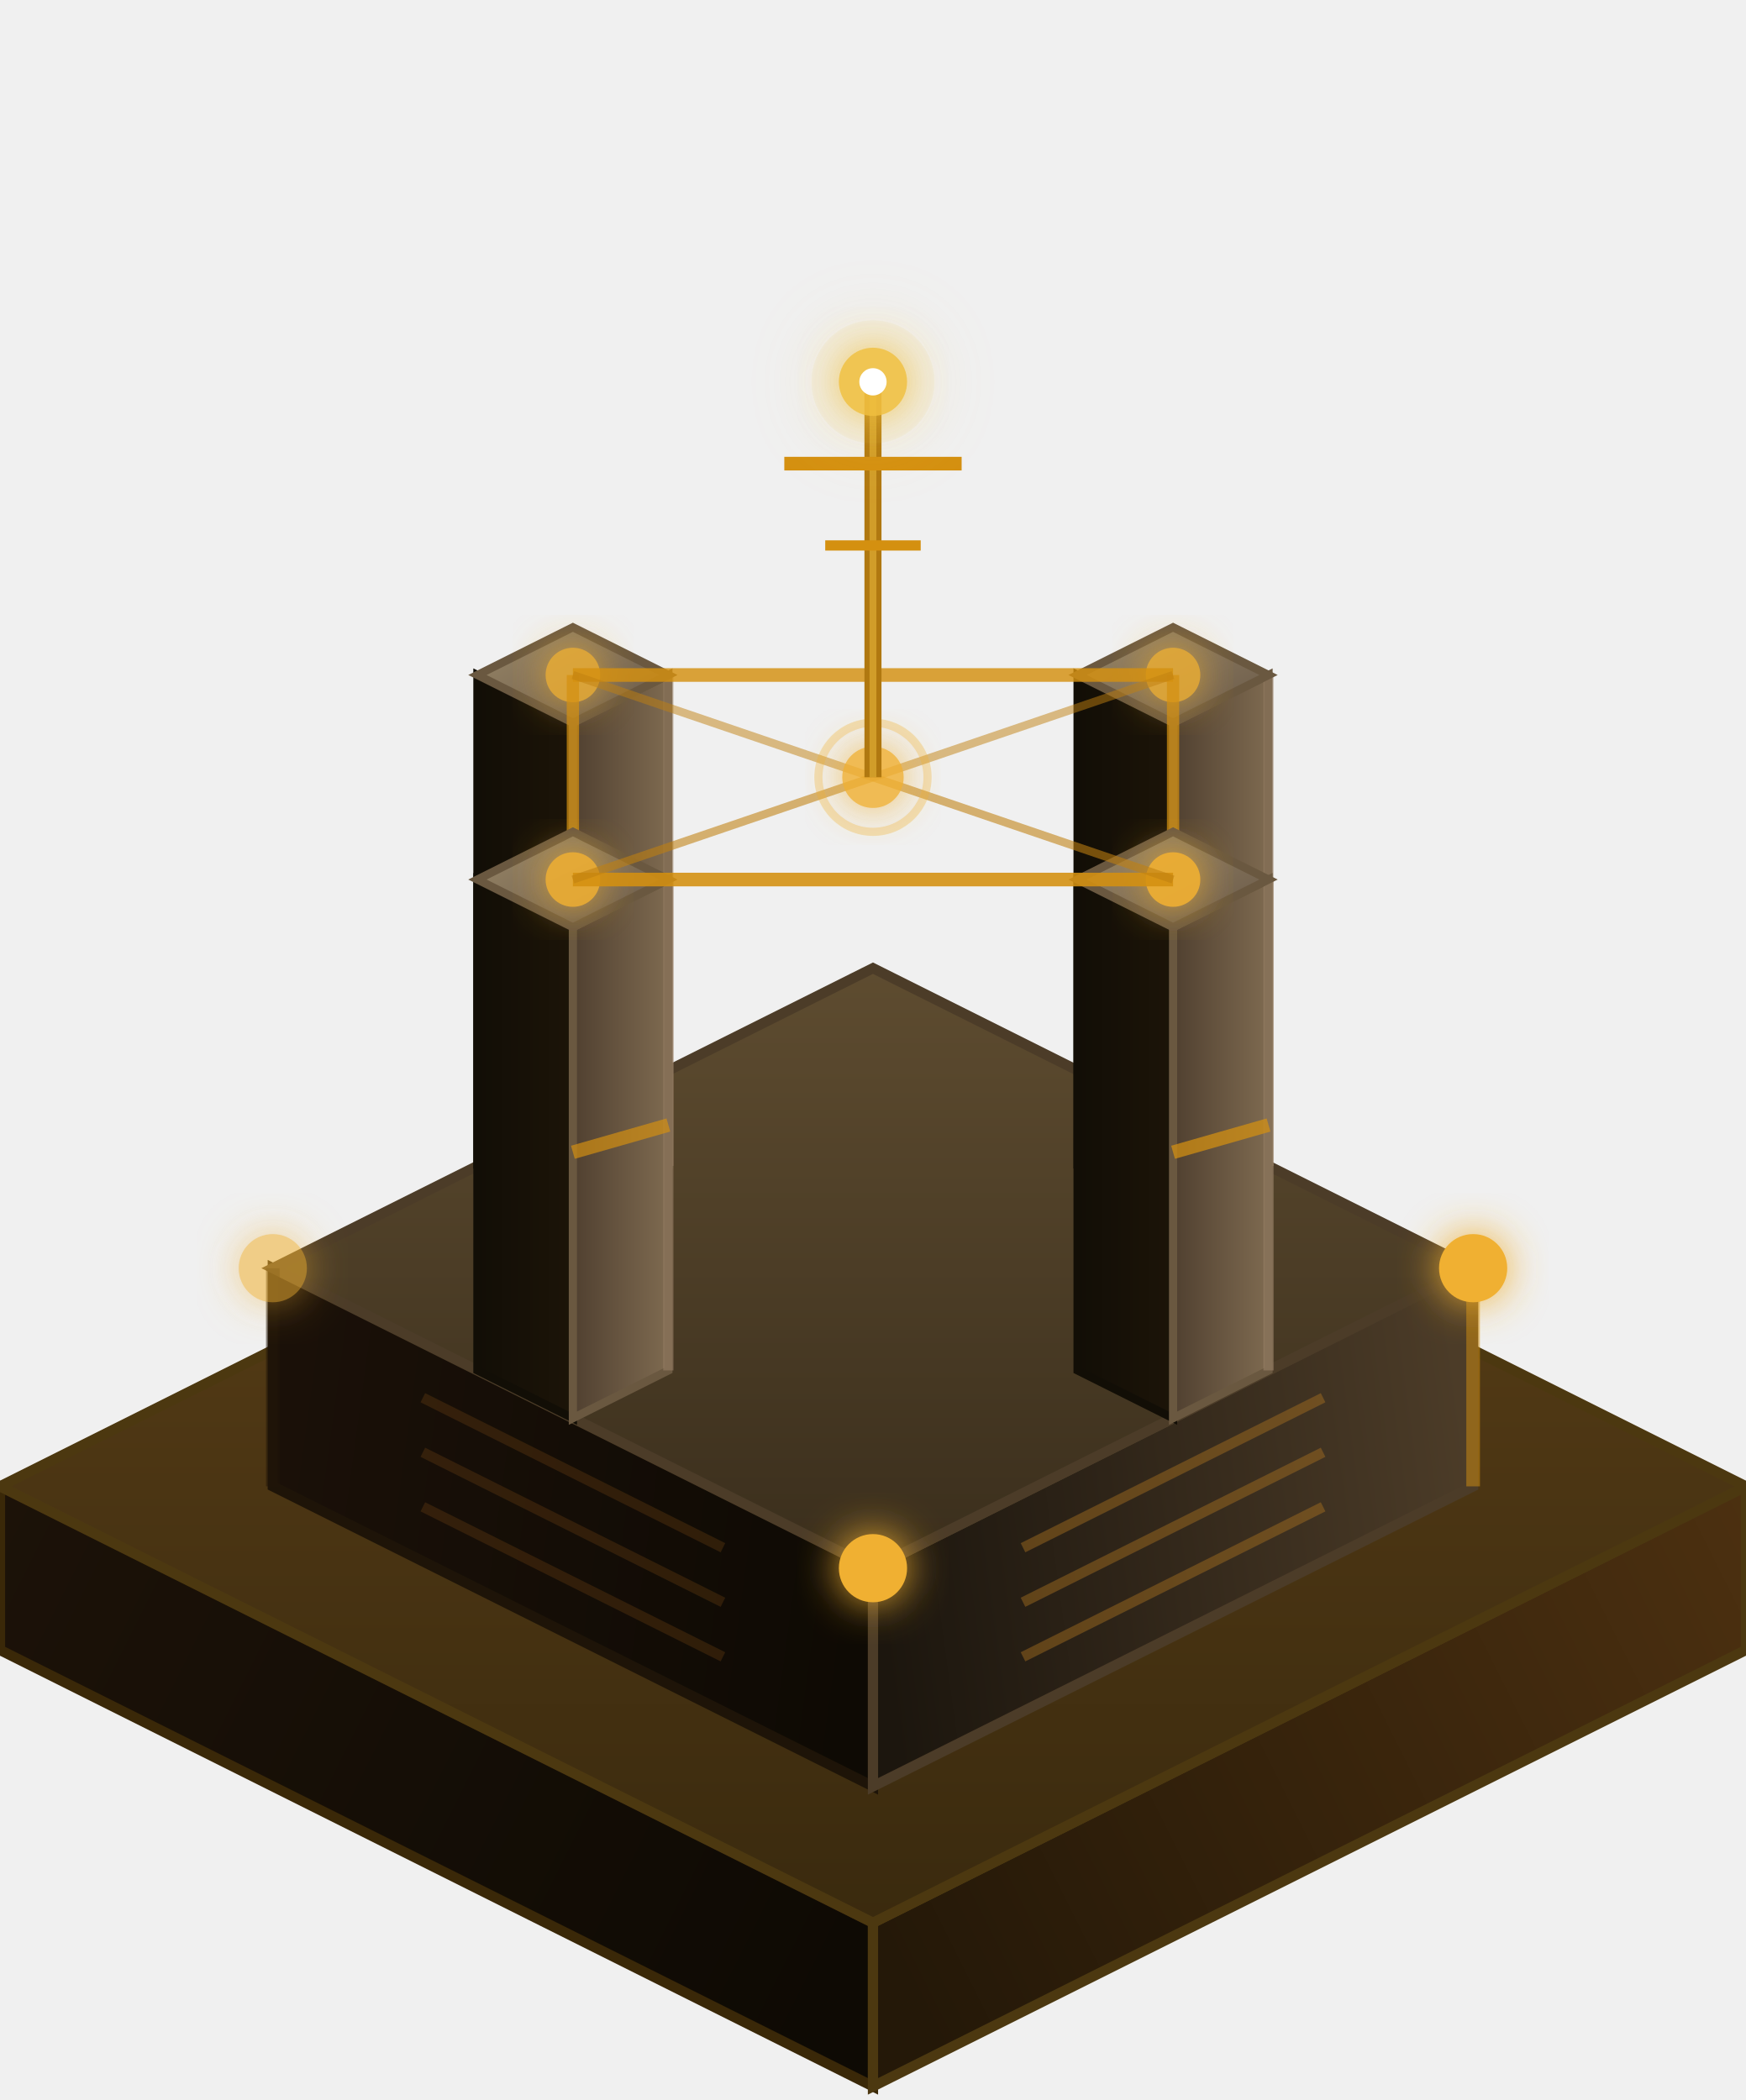
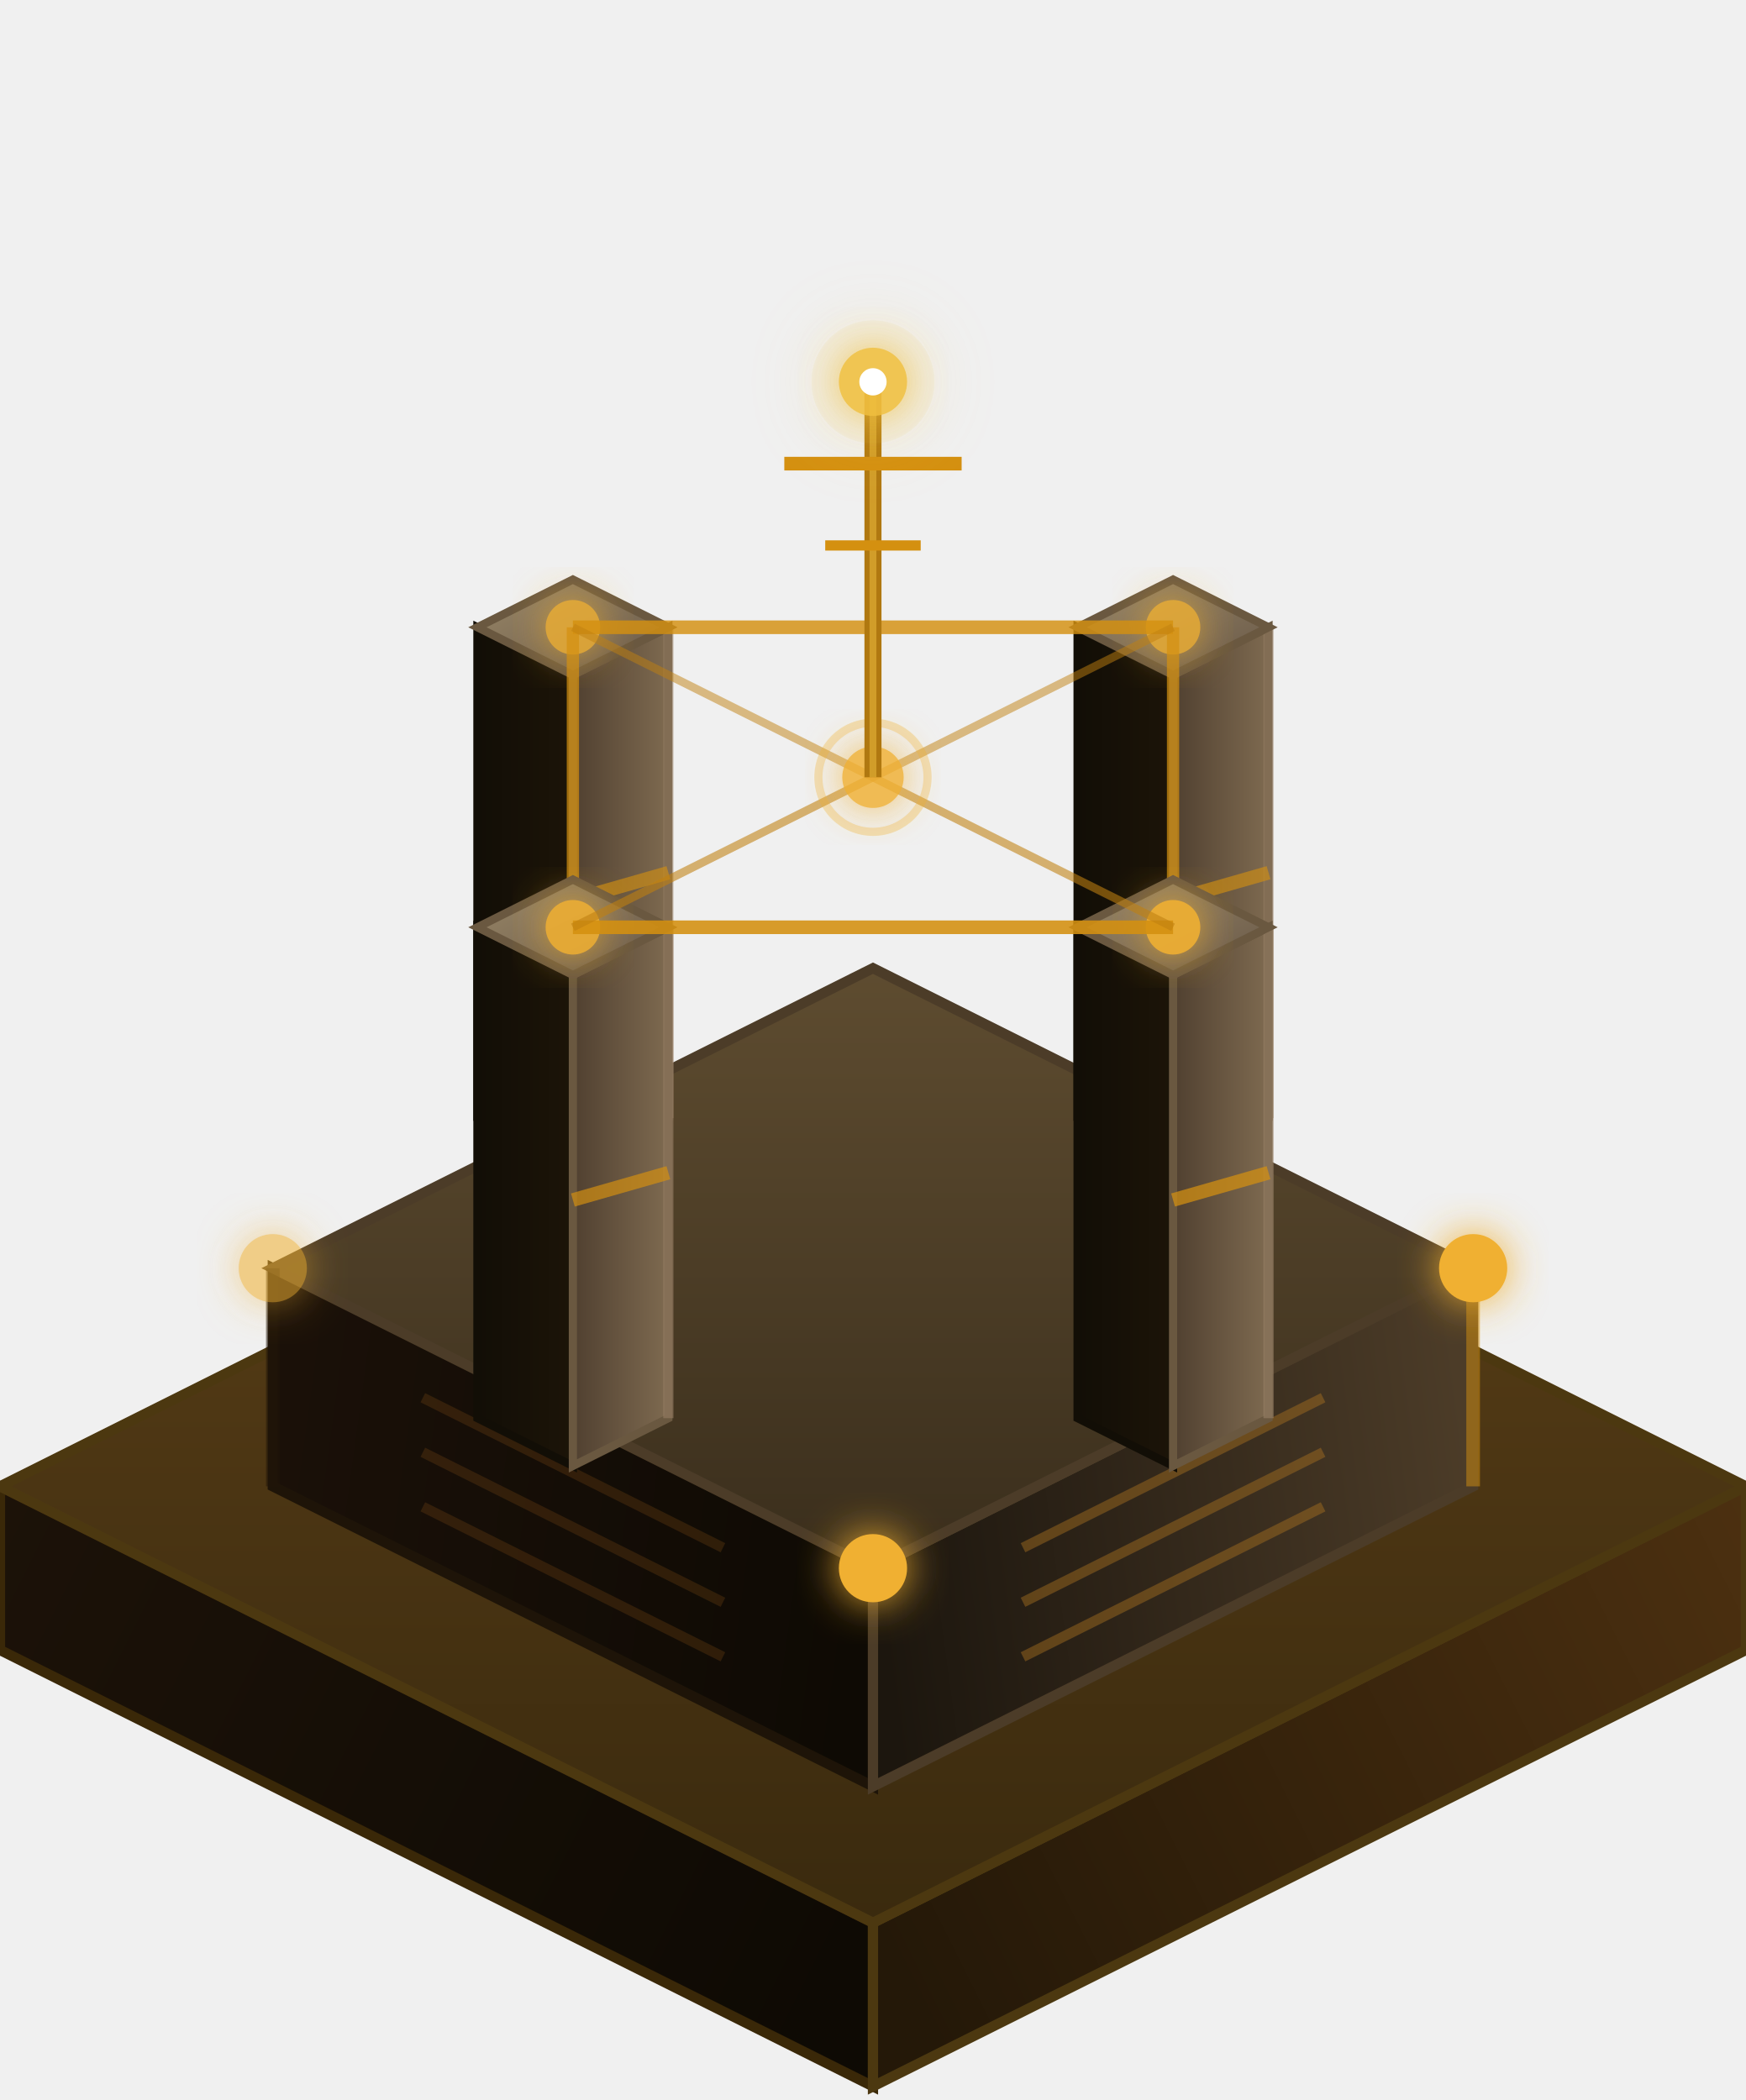
<svg xmlns="http://www.w3.org/2000/svg" viewBox="-128 -178 256 308" width="256" height="308">
  <defs>
    <linearGradient id="fR" gradientUnits="userSpaceOnUse" x1="128" y1="40" x2="0" y2="104">
      <stop offset="0%" stop-color="#4c3010" />
      <stop offset="100%" stop-color="#241808" />
    </linearGradient>
    <linearGradient id="fL" gradientUnits="userSpaceOnUse" x1="-128" y1="40" x2="0" y2="104">
      <stop offset="0%" stop-color="#1c1208" />
      <stop offset="100%" stop-color="#0e0a04" />
    </linearGradient>
    <linearGradient id="fT" gradientUnits="userSpaceOnUse" x1="0" y1="-24" x2="0" y2="104">
      <stop offset="0%" stop-color="#5c4018" />
      <stop offset="100%" stop-color="#3a2a0e" />
    </linearGradient>
    <linearGradient id="bR" gradientUnits="userSpaceOnUse" x1="88" y1="4" x2="0" y2="16">
      <stop offset="0%" stop-color="#4c3c28" />
      <stop offset="60%" stop-color="#2e2418" />
      <stop offset="100%" stop-color="#1c160e" />
    </linearGradient>
    <linearGradient id="bL" gradientUnits="userSpaceOnUse" x1="-88" y1="4" x2="0" y2="16">
      <stop offset="0%" stop-color="#1a1008" />
      <stop offset="100%" stop-color="#0e0a04" />
    </linearGradient>
    <linearGradient id="bT" gradientUnits="userSpaceOnUse" x1="0" y1="-72" x2="0" y2="16">
      <stop offset="0%" stop-color="#5e4c30" />
      <stop offset="100%" stop-color="#3a2e1c" />
    </linearGradient>
    <linearGradient id="cyR" x1="0" y1="0.5" x2="1" y2="0.5">
      <stop offset="0%" stop-color="#504030" />
      <stop offset="100%" stop-color="#7e6a50" />
    </linearGradient>
    <linearGradient id="cyL" x1="0" y1="0.5" x2="1" y2="0.5">
      <stop offset="0%" stop-color="#120e06" />
      <stop offset="100%" stop-color="#1c1408" />
    </linearGradient>
    <linearGradient id="cyTop" x1="0" y1="0" x2="1" y2="1">
      <stop offset="0%" stop-color="#9a8868" />
      <stop offset="100%" stop-color="#685848" />
    </linearGradient>
    <filter id="glow" x="-60%" y="-60%" width="220%" height="220%">
      <feGaussianBlur stdDeviation="3" result="blur" />
      <feMerge>
        <feMergeNode in="blur" />
        <feMergeNode in="SourceGraphic" />
      </feMerge>
    </filter>
    <filter id="softglow" x="-80%" y="-80%" width="260%" height="260%">
      <feGaussianBlur stdDeviation="5" result="blur" />
      <feMerge>
        <feMergeNode in="blur" />
        <feMergeNode in="SourceGraphic" />
      </feMerge>
    </filter>
    <filter id="ringglow" x="-100%" y="-100%" width="300%" height="300%">
      <feGaussianBlur stdDeviation="4" result="blur" />
      <feMerge>
        <feMergeNode in="blur" />
        <feMergeNode in="SourceGraphic" />
      </feMerge>
    </filter>
  </defs>
  <polygon points="-128,64 0,128 0,104 -128,40" fill="url(#fL)" stroke="#3a2808" stroke-width="1.5" />
  <polygon points="128,64 0,128 0,104 128,40" fill="url(#fR)" stroke="#4c3810" stroke-width="1.5" />
  <polygon points="0,-24 128,40 0,104 -128,40" fill="url(#fT)" stroke="#4c3810" stroke-width="1.5" />
  <g transform="translate(0, 36)">
    <polygon points="-88,4 0,48 0,16 -88,-28" fill="url(#bL)" stroke="#1e1408" stroke-width="1.5" />
    <polygon points="88,4 0,48 0,16 88,-28" fill="url(#bR)" stroke="#4c3c28" stroke-width="1.5" />
    <polygon points="0,-72 88,-28 0,16 -88,-28" fill="url(#bT)" stroke="#4c3c28" stroke-width="1.5" />
    <line x1="88" y1="4" x2="88" y2="-28" stroke="#d49010" stroke-width="2" opacity="0.5" />
    <line x1="66" y1="7" x2="22" y2="29" stroke="#a87020" stroke-width="1.5" opacity="0.45" />
    <line x1="66" y1="-1" x2="22" y2="21" stroke="#a87020" stroke-width="1.5" opacity="0.45" />
    <line x1="66" y1="-9" x2="22" y2="13" stroke="#a87020" stroke-width="1.5" opacity="0.45" />
    <line x1="-88" y1="4" x2="-88" y2="-28" stroke="#201408" stroke-width="2" opacity="0.5" />
    <line x1="-66" y1="7" x2="-22" y2="29" stroke="#6a4010" stroke-width="1.5" opacity="0.35" />
    <line x1="-66" y1="-1" x2="-22" y2="21" stroke="#6a4010" stroke-width="1.5" opacity="0.35" />
    <line x1="-66" y1="-9" x2="-22" y2="13" stroke="#6a4010" stroke-width="1.5" opacity="0.35" />
    <circle cx="88" cy="-28" r="5" fill="#f0b030" filter="url(#glow)" />
    <circle cx="-88" cy="-28" r="5" fill="#f0b030" filter="url(#glow)" opacity="0.55" />
    <circle cx="0" cy="16" r="5" fill="#f0b030" filter="url(#glow)" />
-     <polygon points="-58,-43 -44,-36 -44,-108 -58,-115" fill="url(#cyL)" stroke="#120e06" stroke-width="1.2" />
-     <polygon points="-30,-43 -44,-36 -44,-108 -30,-115" fill="url(#cyR)" stroke="#6a5840" stroke-width="1.2" />
-     <line x1="-30" y1="-43" x2="-30" y2="-115" stroke="#9a8268" stroke-width="1.5" opacity="0.5" />
-     <line x1="-30" y1="-79" x2="-44" y2="-75" stroke="#d49010" stroke-width="2" opacity="0.6" />
-     <polygon points="-44,-122 -30,-115 -44,-108 -58,-115" fill="url(#cyTop)" stroke="#6a5840" stroke-width="1.2" />
-     <circle cx="-44" cy="-115" r="4" fill="#f0b030" filter="url(#glow)" opacity="0.8" />
-     <polygon points="30,-43 44,-36 44,-108 30,-115" fill="url(#cyL)" stroke="#120e06" stroke-width="1.2" />
-     <polygon points="58,-43 44,-36 44,-108 58,-115" fill="url(#cyR)" stroke="#6a5840" stroke-width="1.2" />
-     <line x1="58" y1="-43" x2="58" y2="-115" stroke="#9a8268" stroke-width="1.5" opacity="0.5" />
-     <line x1="58" y1="-79" x2="44" y2="-75" stroke="#d49010" stroke-width="2" opacity="0.6" />
-     <polygon points="44,-122 58,-115 44,-108 30,-115" fill="url(#cyTop)" stroke="#6a5840" stroke-width="1.2" />
-     <circle cx="44" cy="-115" r="4" fill="#f0b030" filter="url(#glow)" opacity="0.8" />
-     <line x1="-44" y1="-115" x2="44" y2="-115" stroke="#f0c040" stroke-width="6" opacity="0.15" filter="url(#ringglow)" />
-     <line x1="-44" y1="-115" x2="44" y2="-115" stroke="#d49010" stroke-width="2" opacity="0.82" />
-     <line x1="-44" y1="-115" x2="-44" y2="-85" stroke="#f0c040" stroke-width="5" opacity="0.12" filter="url(#ringglow)" />
-     <line x1="-44" y1="-115" x2="-44" y2="-85" stroke="#d49010" stroke-width="1.8" opacity="0.72" />
-     <line x1="44" y1="-115" x2="44" y2="-85" stroke="#f0c040" stroke-width="5" opacity="0.12" filter="url(#ringglow)" />
-     <line x1="44" y1="-115" x2="44" y2="-85" stroke="#d49010" stroke-width="1.8" opacity="0.72" />
-     <line x1="-44" y1="-115" x2="0" y2="-100" stroke="#c08010" stroke-width="1.2" opacity="0.5" />
-     <line x1="44" y1="-115" x2="0" y2="-100" stroke="#c08010" stroke-width="1.2" opacity="0.5" />
-     <polygon points="-58,-13 -44,-6 -44,-78 -58,-85" fill="url(#cyL)" stroke="#120e06" stroke-width="1.2" />
-     <polygon points="-30,-13 -44,-6 -44,-78 -30,-85" fill="url(#cyR)" stroke="#6a5840" stroke-width="1.2" />
-     <line x1="-30" y1="-13" x2="-30" y2="-85" stroke="#9a8268" stroke-width="1.5" opacity="0.55" />
-     <line x1="-30" y1="-49" x2="-44" y2="-45" stroke="#d49010" stroke-width="2" opacity="0.68" />
-     <polygon points="-44,-92 -30,-85 -44,-78 -58,-85" fill="url(#cyTop)" stroke="#6a5840" stroke-width="1.2" />
-     <circle cx="-44" cy="-85" r="4" fill="#f0b030" filter="url(#glow)" opacity="0.88" />
-     <polygon points="30,-13 44,-6 44,-78 30,-85" fill="url(#cyL)" stroke="#120e06" stroke-width="1.2" />
-     <polygon points="58,-13 44,-6 44,-78 58,-85" fill="url(#cyR)" stroke="#6a5840" stroke-width="1.2" />
-     <line x1="58" y1="-13" x2="58" y2="-85" stroke="#9a8268" stroke-width="1.5" opacity="0.6" />
-     <line x1="58" y1="-49" x2="44" y2="-45" stroke="#d49010" stroke-width="2" opacity="0.72" />
-     <polygon points="44,-92 58,-85 44,-78 30,-85" fill="url(#cyTop)" stroke="#6a5840" stroke-width="1.2" />
-     <circle cx="44" cy="-85" r="4" fill="#f0b030" filter="url(#glow)" opacity="0.92" />
-     <line x1="44" y1="-85" x2="-44" y2="-85" stroke="#f0c040" stroke-width="7" opacity="0.18" filter="url(#ringglow)" />
-     <line x1="44" y1="-85" x2="-44" y2="-85" stroke="#d49010" stroke-width="2" opacity="0.88" />
-     <line x1="-44" y1="-85" x2="0" y2="-100" stroke="#c08010" stroke-width="1.2" opacity="0.58" />
-     <line x1="44" y1="-85" x2="0" y2="-100" stroke="#c08010" stroke-width="1.2" opacity="0.58" />
+     <polygon points="-58,-50 -44,-43 -44,-115 -58,-122" fill="url(#cyL)" stroke="#120e06" stroke-width="1.2" />
+     <polygon points="-30,-50 -44,-43 -44,-115 -30,-122" fill="url(#cyR)" stroke="#6a5840" stroke-width="1.2" />
+     <line x1="-30" y1="-50" x2="-30" y2="-122" stroke="#9a8268" stroke-width="1.5" opacity="0.5" />
+     <line x1="-30" y1="-86" x2="-44" y2="-82" stroke="#d49010" stroke-width="2" opacity="0.62" />
+     <polygon points="-44,-129 -30,-122 -44,-115 -58,-122" fill="url(#cyTop)" stroke="#6a5840" stroke-width="1.2" />
+     <circle cx="-44" cy="-122" r="4" fill="#f0b030" filter="url(#glow)" opacity="0.8" />
+     <polygon points="30,-50 44,-43 44,-115 30,-122" fill="url(#cyL)" stroke="#120e06" stroke-width="1.2" />
+     <polygon points="58,-50 44,-43 44,-115 58,-122" fill="url(#cyR)" stroke="#6a5840" stroke-width="1.2" />
+     <line x1="58" y1="-50" x2="58" y2="-122" stroke="#9a8268" stroke-width="1.5" opacity="0.5" />
+     <line x1="58" y1="-86" x2="44" y2="-82" stroke="#d49010" stroke-width="2" opacity="0.62" />
+     <polygon points="44,-129 58,-122 44,-115 30,-122" fill="url(#cyTop)" stroke="#6a5840" stroke-width="1.2" />
+     <circle cx="44" cy="-122" r="4" fill="#f0b030" filter="url(#glow)" opacity="0.8" />
+     <line x1="-44" y1="-122" x2="44" y2="-122" stroke="#f0c040" stroke-width="6" opacity="0.15" filter="url(#ringglow)" />
+     <line x1="-44" y1="-122" x2="44" y2="-122" stroke="#d49010" stroke-width="2" opacity="0.82" />
+     <line x1="-44" y1="-122" x2="-44" y2="-78" stroke="#f0c040" stroke-width="5" opacity="0.12" filter="url(#ringglow)" />
+     <line x1="-44" y1="-122" x2="-44" y2="-78" stroke="#d49010" stroke-width="1.8" opacity="0.72" />
+     <line x1="44" y1="-122" x2="44" y2="-78" stroke="#f0c040" stroke-width="5" opacity="0.12" filter="url(#ringglow)" />
+     <line x1="44" y1="-122" x2="44" y2="-78" stroke="#d49010" stroke-width="1.8" opacity="0.72" />
+     <line x1="-44" y1="-122" x2="0" y2="-100" stroke="#c08010" stroke-width="1.2" opacity="0.5" />
+     <line x1="44" y1="-122" x2="0" y2="-100" stroke="#c08010" stroke-width="1.2" opacity="0.5" />
+     <polygon points="-58,-6 -44,1 -44,-71 -58,-78" fill="url(#cyL)" stroke="#120e06" stroke-width="1.2" />
+     <polygon points="-30,-6 -44,1 -44,-71 -30,-78" fill="url(#cyR)" stroke="#6a5840" stroke-width="1.2" />
+     <line x1="-30" y1="-6" x2="-30" y2="-78" stroke="#9a8268" stroke-width="1.5" opacity="0.55" />
+     <line x1="-30" y1="-42" x2="-44" y2="-38" stroke="#d49010" stroke-width="2" opacity="0.68" />
+     <polygon points="-44,-85 -30,-78 -44,-71 -58,-78" fill="url(#cyTop)" stroke="#6a5840" stroke-width="1.2" />
+     <circle cx="-44" cy="-78" r="4" fill="#f0b030" filter="url(#glow)" opacity="0.88" />
+     <polygon points="30,-6 44,1 44,-71 30,-78" fill="url(#cyL)" stroke="#120e06" stroke-width="1.2" />
+     <polygon points="58,-6 44,1 44,-71 58,-78" fill="url(#cyR)" stroke="#6a5840" stroke-width="1.2" />
+     <line x1="58" y1="-6" x2="58" y2="-78" stroke="#9a8268" stroke-width="1.5" opacity="0.6" />
+     <line x1="58" y1="-42" x2="44" y2="-38" stroke="#d49010" stroke-width="2" opacity="0.72" />
+     <polygon points="44,-85 58,-78 44,-71 30,-78" fill="url(#cyTop)" stroke="#6a5840" stroke-width="1.2" />
+     <circle cx="44" cy="-78" r="4" fill="#f0b030" filter="url(#glow)" opacity="0.92" />
+     <line x1="44" y1="-78" x2="-44" y2="-78" stroke="#f0c040" stroke-width="7" opacity="0.18" filter="url(#ringglow)" />
+     <line x1="44" y1="-78" x2="-44" y2="-78" stroke="#d49010" stroke-width="2" opacity="0.88" />
+     <line x1="-44" y1="-78" x2="0" y2="-100" stroke="#c08010" stroke-width="1.2" opacity="0.58" />
+     <line x1="44" y1="-78" x2="0" y2="-100" stroke="#c08010" stroke-width="1.2" opacity="0.58" />
    <circle cx="0" cy="-100" r="4.5" fill="#f0b030" opacity="0.82" filter="url(#glow)" />
    <circle cx="0" cy="-100" r="8" fill="none" stroke="#f0b030" stroke-width="1.2" opacity="0.32" />
    <line x1="0" y1="-100" x2="0" y2="-158" stroke="#b07810" stroke-width="2.5" />
    <line x1="0" y1="-100" x2="0" y2="-158" stroke="#f0c040" stroke-width="1" opacity="0.52" />
    <line x1="-13" y1="-146" x2="13" y2="-146" stroke="#d49010" stroke-width="2" />
    <line x1="-7" y1="-134" x2="7" y2="-134" stroke="#d49010" stroke-width="1.5" />
    <circle cx="0" cy="-158" r="9" fill="#f0c040" opacity="0.12" filter="url(#softglow)" />
    <circle cx="0" cy="-158" r="5" fill="#f0c040" opacity="0.88" filter="url(#glow)" />
    <circle cx="0" cy="-158" r="2" fill="#ffffff" />
  </g>
</svg>
